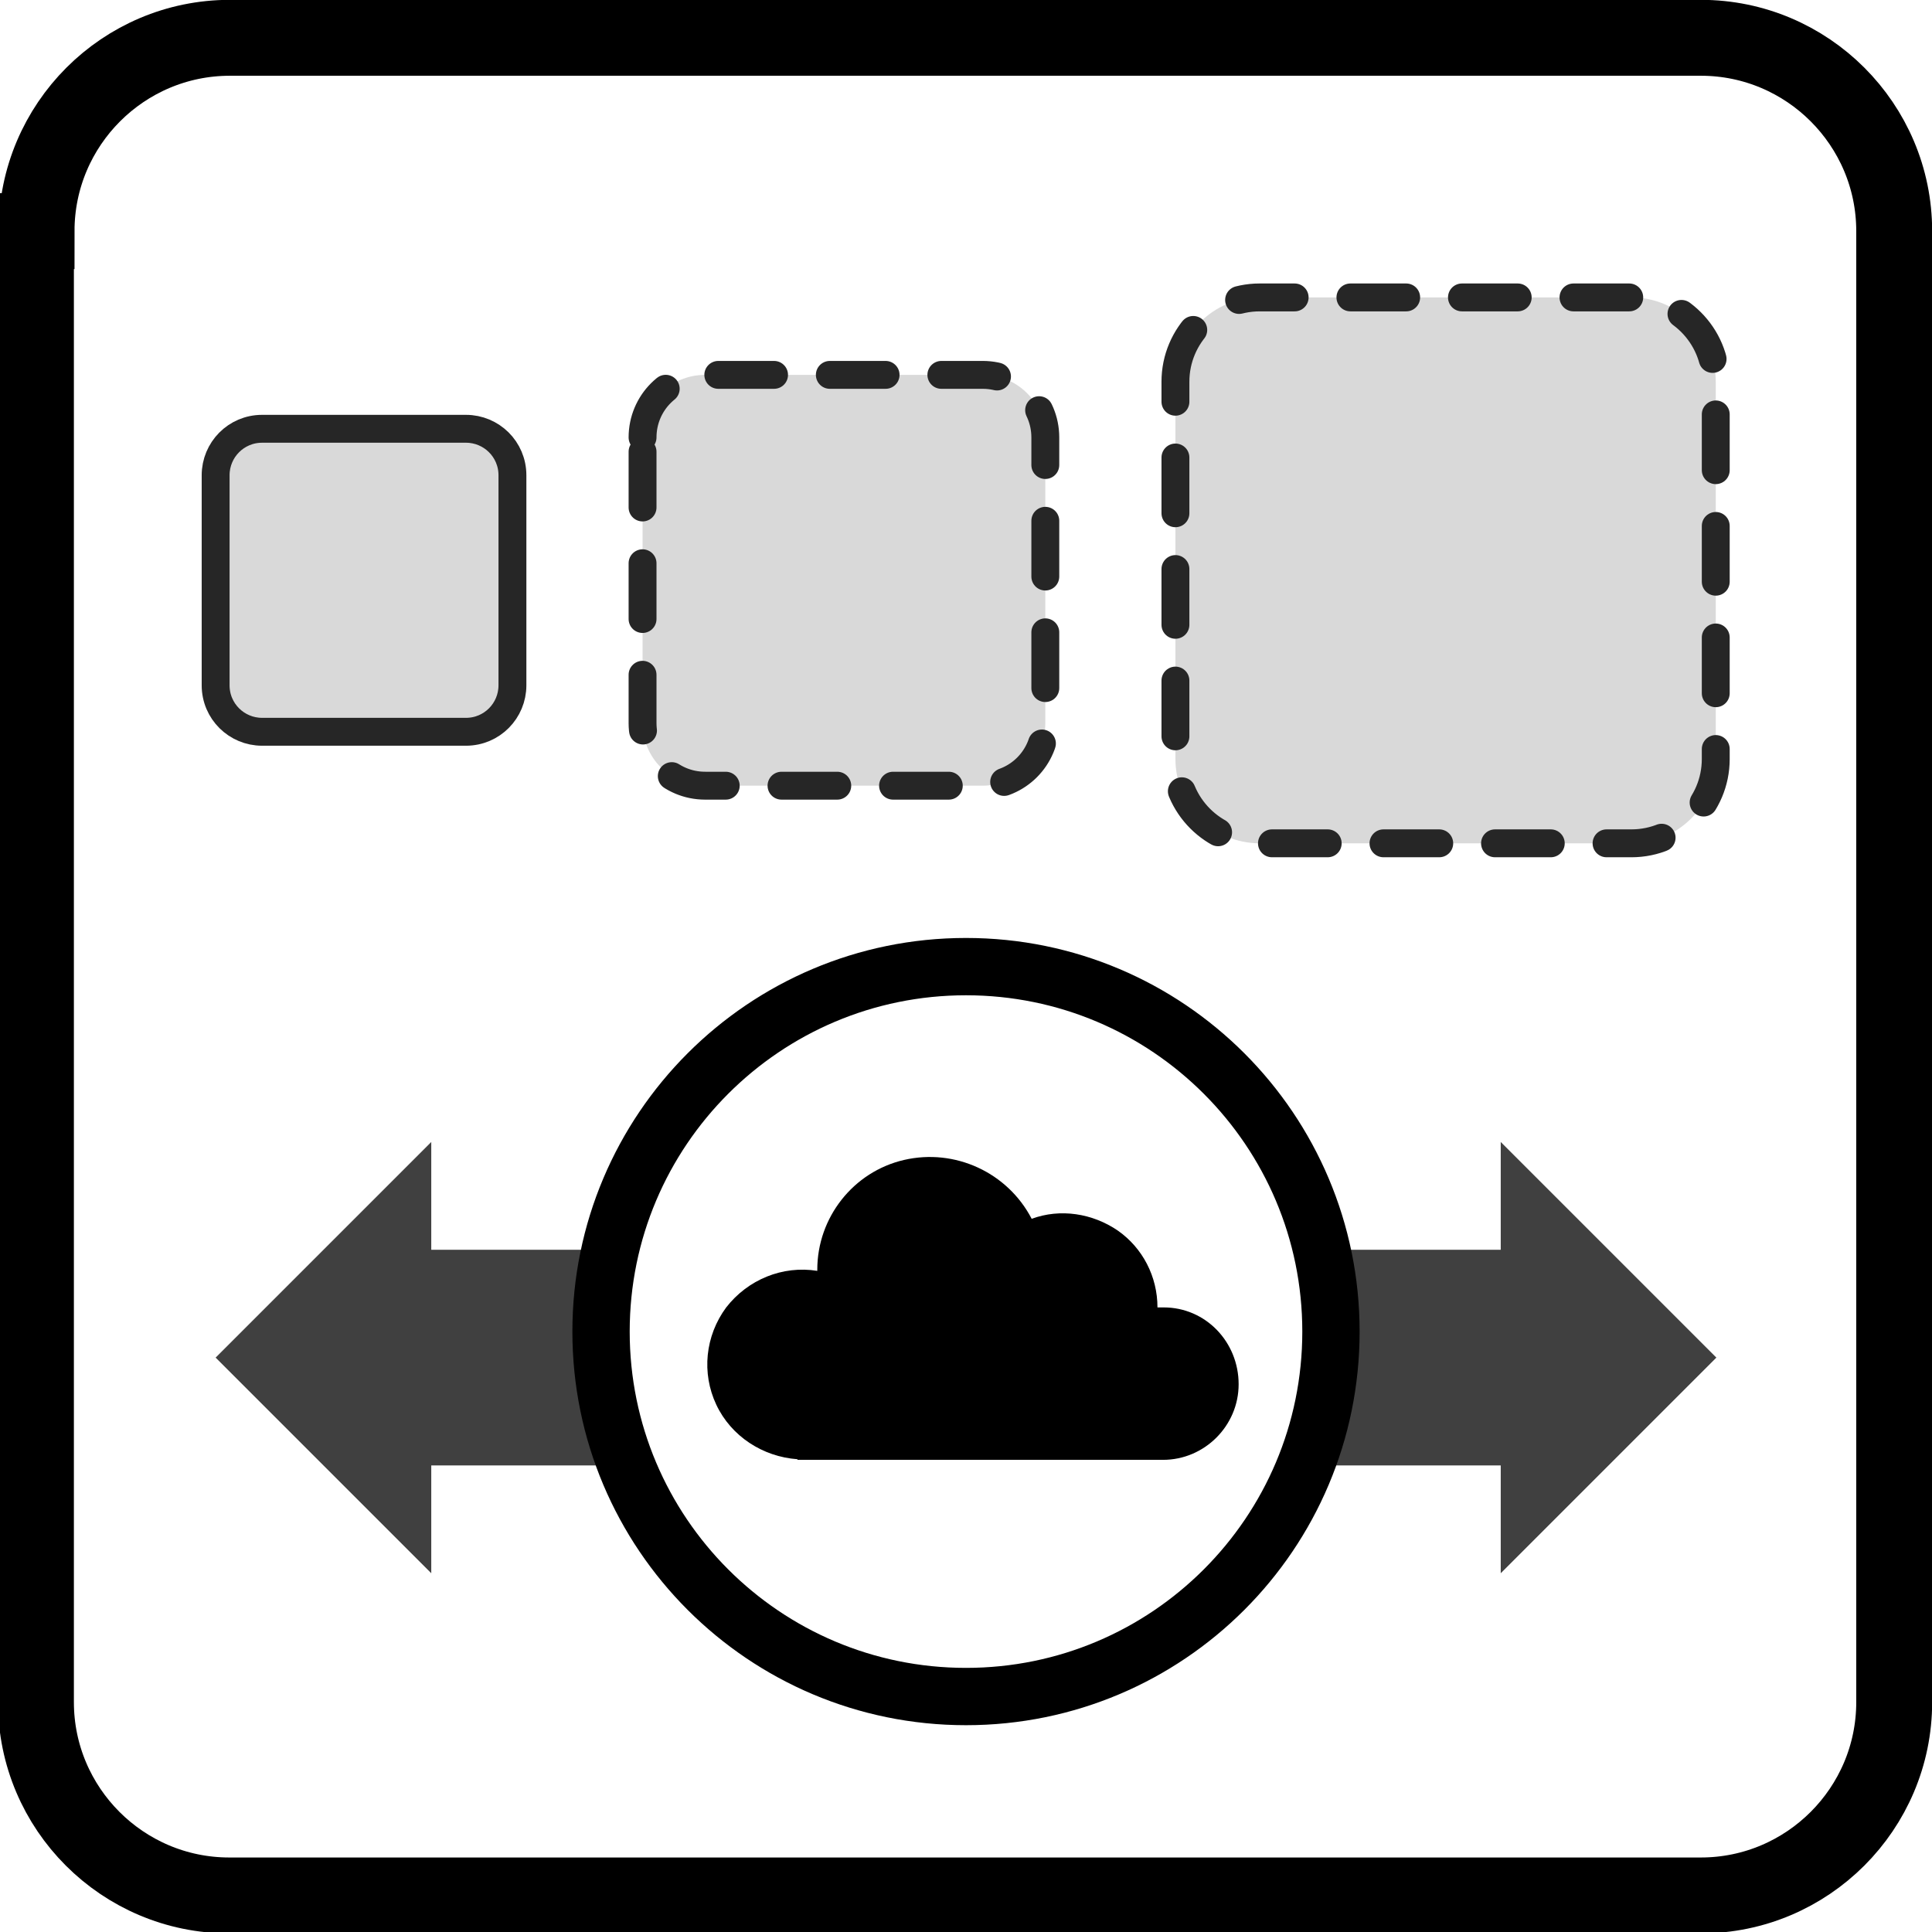
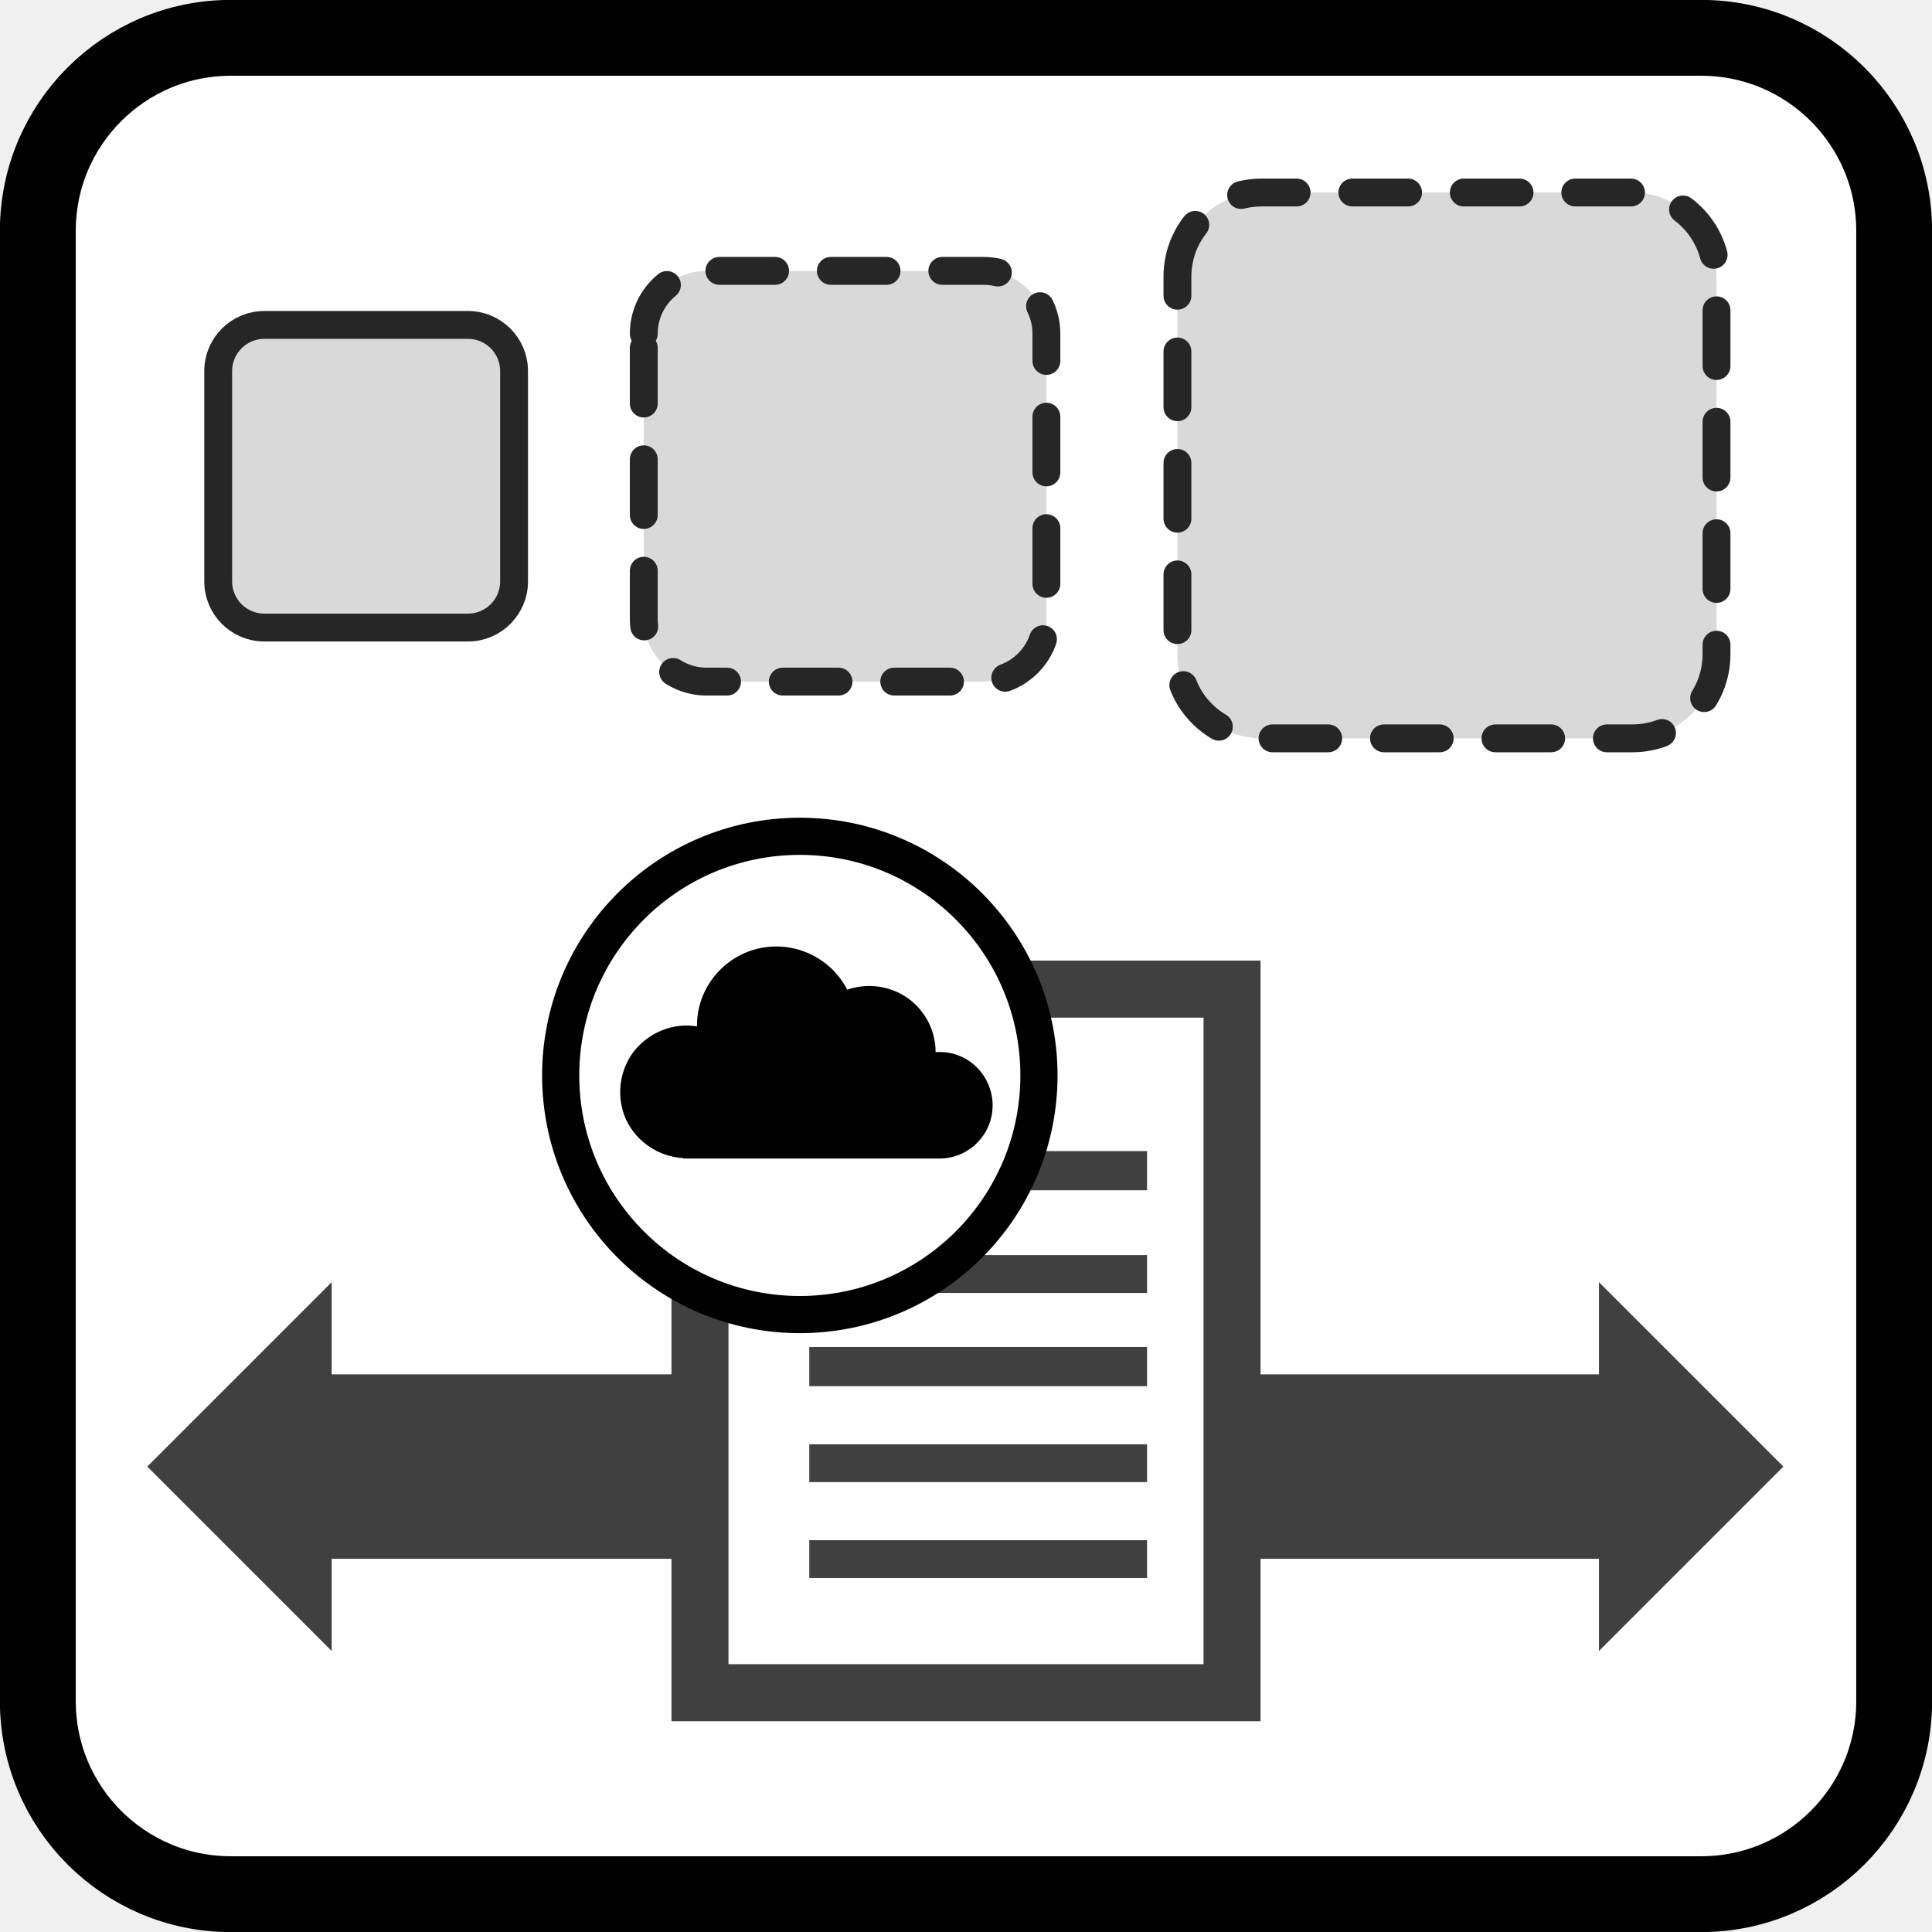
- <svg xmlns="http://www.w3.org/2000/svg" xmlns:xlink="http://www.w3.org/1999/xlink" version="1.1" id="Ebene_1" x="0px" y="0px" viewBox="0 0 311.8 311.8" style="enable-background:new 0 0 311.8 311.8;" xml:space="preserve">
-   <style type="text/css">
- 	.st0{clip-path:url(#SVGID_2_);fill-rule:evenodd;clip-rule:evenodd;fill:#FFFFFF;}
- 	.st1{fill-rule:evenodd;clip-rule:evenodd;fill:#FFFFFF;}
- 	.st2{clip-path:url(#SVGID_4_);fill:none;stroke:#000000;stroke-width:12.25;stroke-miterlimit:10;}
- 	.st3{fill-rule:evenodd;clip-rule:evenodd;fill:#D9D9D9;}
- 	.st4{fill:none;stroke:#262626;stroke-width:4.5;stroke-miterlimit:10;}
- 	.st5{fill-rule:evenodd;clip-rule:evenodd;fill:#404040;}
- 	.st6{fill:none;stroke:#262626;stroke-width:4.5;stroke-linecap:round;stroke-miterlimit:10;stroke-dasharray:9,9;}
- 	.st7{fill:none;stroke:#000000;stroke-width:9.25;stroke-miterlimit:10;}
- 	.st8{clip-path:url(#SVGID_6_);}
- 	.st9{clip-path:url(#SVGID_8_);}
- </style>
-   <g>
-     <defs>
-       <rect id="SVGID_1_" y="0" width="311.8" height="311.8" />
-     </defs>
-     <clipPath id="SVGID_2_">
-       <use xlink:href="#SVGID_1_" style="overflow:visible;" />
+ <svg xmlns="http://www.w3.org/2000/svg" width="1430" height="1430" xml:space="preserve" overflow="hidden">
+   <defs>
+     <clipPath id="clip0">
+       <rect x="-1" y="0" width="1430" height="1430" />
    </clipPath>
-     <rect y="0" class="st0" width="311.8" height="311.8" />
-   </g>
-   <path class="st1" d="M5.9,37.3c0-17.2,14-31.2,31.2-31.2h237.4c17.2,0,31.2,14,31.2,31.2v237.4c0,17.2-14,31.2-31.2,31.2H37  c-17.2,0-31.2-14-31.2-31.2V37.3z" />
-   <g>
-     <defs>
-       <rect id="SVGID_3_" y="0" width="311.8" height="311.8" />
-     </defs>
-     <clipPath id="SVGID_4_">
-       <use xlink:href="#SVGID_3_" style="overflow:visible;" />
+     <clipPath id="clip1">
+       <rect x="438" y="621" width="316" height="316" />
    </clipPath>
-     <path class="st2" d="M5.9,37.3c0-17.2,14-31.2,31.2-31.2h237.4c17.2,0,31.2,14,31.2,31.2v237.4c0,17.2-14,31.2-31.2,31.2H37   c-17.2,0-31.2-14-31.2-31.2V37.3z" />
-   </g>
-   <path class="st3" d="M34.8,76.7c0-4.1,3.3-7.5,7.5-7.5h32.9c4.1,0,7.5,3.3,7.5,7.5v33.9c0,4.1-3.3,7.5-7.5,7.5H42.3  c-4.1,0-7.5-3.3-7.5-7.5V76.7z" />
-   <path class="st4" d="M34.8,76.7c0-4.1,3.3-7.5,7.5-7.5h32.9c4.1,0,7.5,3.3,7.5,7.5v33.9c0,4.1-3.3,7.5-7.5,7.5H42.3  c-4.1,0-7.5-3.3-7.5-7.5V76.7z" />
-   <polygon class="st5" points="34.8,219.1 69.6,184.3 69.6,201.7 242.2,201.7 242.2,184.3 277,219.1 242.2,253.9 242.2,236.5   69.6,236.5 69.6,253.9 " />
-   <path class="st3" d="M103.7,70.6c0-5.6,4.5-10.1,10.1-10.1h44.8c5.6,0,10.1,4.5,10.1,10.1v46.1c0,5.6-4.5,10.1-10.1,10.1h-44.8  c-5.6,0-10.1-4.5-10.1-10.1V70.6z" />
-   <path class="st6" d="M103.7,70.6c0-5.6,4.5-10.1,10.1-10.1h44.8c5.6,0,10.1,4.5,10.1,10.1v46.1c0,5.6-4.5,10.1-10.1,10.1h-44.8  c-5.6,0-10.1-4.5-10.1-10.1V70.6z" />
-   <path class="st3" d="M189.7,61.6c0-7.5,6.1-13.6,13.6-13.6h60c7.5,0,13.6,6.1,13.6,13.6v60.9c0,7.5-6.1,13.6-13.6,13.6h-60  c-7.5,0-13.6-6.1-13.6-13.6V61.6z" />
-   <path class="st6" d="M189.7,61.6c0-7.5,6.1-13.6,13.6-13.6h60c7.5,0,13.6,6.1,13.6,13.6v60.9c0,7.5-6.1,13.6-13.6,13.6h-60  c-7.5,0-13.6-6.1-13.6-13.6V61.6z" />
-   <circle class="st1" cx="155.9" cy="214.9" r="58.9" />
-   <circle class="st7" cx="155.9" cy="214.9" r="58.9" />
-   <g>
-     <defs>
-       <rect id="SVGID_5_" x="107.5" y="161.5" width="98.9" height="98.9" />
-     </defs>
-     <clipPath id="SVGID_6_">
-       <use xlink:href="#SVGID_5_" style="overflow:visible;" />
+     <clipPath id="clip2">
+       <rect x="438" y="621" width="316" height="316" />
    </clipPath>
-     <g class="st8">
-       <defs>
-         <rect id="SVGID_7_" x="107.5" y="161.5" width="98.9" height="98.9" />
-       </defs>
-       <clipPath id="SVGID_8_">
-         <use xlink:href="#SVGID_7_" style="overflow:visible;" />
-       </clipPath>
-       <path class="st9" d="M187.8,211c-0.3,0-0.7,0-1,0l0,0c0-5-2.4-9.6-6.4-12.4c-4.1-2.8-9.3-3.6-13.9-1.9    c-3.9-7.5-12.4-11.4-20.6-9.5s-14,9.3-14,17.7c0,0,0,0.1,0,0.2c-5.6-0.9-11.2,1.4-14.7,5.9c-3.4,4.6-4,10.6-1.6,15.7    c2.4,5.1,7.5,8.4,13.1,8.8v0.1h59c6.7,0,12.2-5.5,12.2-12.2C199.9,216.6,194.6,211,187.8,211z" />
+     <clipPath id="clip3">
+       <rect x="438" y="621" width="316" height="316" />
+     </clipPath>
+   </defs>
+   <g clip-path="url(#clip0)" transform="translate(1 0)">
+     <path d="M27 170.841C27 91.952 90.952 28 169.841 28L1258.16 28C1337.05 28 1401 91.952 1401 170.841L1401 1259.16C1401 1338.05 1337.05 1402 1258.16 1402L169.841 1402C90.952 1402 27 1338.05 27 1259.16Z" stroke="#000000" stroke-width="56.146" stroke-miterlimit="8" fill="#FFFFFF" fill-rule="evenodd" />
+     <path d="M160.5 274.66C160.5 255.794 175.794 240.5 194.66 240.5L345.34 240.5C364.206 240.5 379.5 255.794 379.5 274.66L379.5 430.34C379.5 449.206 364.206 464.5 345.34 464.5L194.66 464.5C175.794 464.5 160.5 449.206 160.5 430.34Z" stroke="#262626" stroke-width="20.625" stroke-miterlimit="8" fill="#D9D9D9" fill-rule="evenodd" />
+     <path d="M475.5 246.982C475.5 221.311 496.311 200.5 521.982 200.5L727.018 200.5C752.689 200.5 773.5 221.311 773.5 246.982L773.5 458.018C773.5 483.689 752.689 504.5 727.018 504.5L521.982 504.5C496.311 504.5 475.5 483.689 475.5 458.018Z" stroke="#262626" stroke-width="20.625" stroke-linecap="round" stroke-miterlimit="8" stroke-dasharray="41.25 41.25" fill="#D9D9D9" fill-rule="evenodd" />
+     <path d="M870.5 204.736C870.5 170.364 898.364 142.5 932.736 142.5L1207.26 142.5C1241.64 142.5 1269.5 170.364 1269.5 204.736L1269.5 484.264C1269.5 518.636 1241.64 546.5 1207.26 546.5L932.736 546.5C898.364 546.5 870.5 518.636 870.5 484.264Z" stroke="#262626" stroke-width="20.625" stroke-linecap="round" stroke-miterlimit="8" stroke-dasharray="41.25 41.25" fill="#D9D9D9" fill-rule="evenodd" />
+     <path d="M538.194 753.225 889.806 753.225 889.806 1231.78 538.194 1231.78 538.194 753.225ZM496 1274 932 1274 932 711 496 711 496 1274Z" fill="#404040" fill-rule="evenodd" />
+     <path d="M728 852 848 852 848 881 728 881Z" fill="#404040" fill-rule="evenodd" />
+     <path d="M598 929 848.001 929 848.001 957 598 957Z" fill="#404040" fill-rule="evenodd" />
+     <path d="M598 997 848.001 997 848.001 1026 598 1026Z" fill="#404040" fill-rule="evenodd" />
+     <path d="M598 1069 848.001 1069 848.001 1097 598 1097Z" fill="#404040" fill-rule="evenodd" />
+     <path d="M598 1140 848.001 1140 848.001 1168 598 1168Z" fill="#404040" fill-rule="evenodd" />
+     <path d="M910 1017.25 1182.5 1017.25 1182.5 949 1319 1085.5 1182.5 1222 1182.5 1153.75 910 1153.75Z" fill="#404040" fill-rule="evenodd" />
+     <path d="M518 1153.75 244.5 1153.75 244.5 1222 108 1085.5 244.5 949 244.5 1017.25 518 1017.25Z" fill="#404040" fill-rule="evenodd" />
+     <path d="M414 796C414 698.246 493.245 619 591 619 688.754 619 768 698.246 768 796 768 893.755 688.754 973 591 973 493.245 973 414 893.755 414 796Z" stroke="#000000" stroke-width="27.5" stroke-miterlimit="8" fill="#FFFFFF" fill-rule="evenodd" />
+     <g clip-path="url(#clip1)">
+       <g clip-path="url(#clip2)">
+         <g clip-path="url(#clip3)">
+           <path d="M694.779 778.673C693.798 778.673 692.49 778.673 691.508 778.673 691.508 778.673 691.508 778.673 691.508 778.673 691.508 762.646 683.658 747.927 670.902 738.769 657.819 729.61 641.138 727.321 626.092 732.554 613.663 708.35 586.188 695.921 560.021 702.135 533.854 708.35 514.883 731.9 514.883 759.048 514.883 759.048 514.883 759.375 514.883 759.702 496.894 756.758 478.904 764.281 467.783 778.673 456.99 793.392 455.027 812.69 462.55 829.044 470.4 845.398 486.754 856.192 504.744 857.173L504.744 857.5 694.452 857.5C716.04 857.5 733.702 839.837 733.702 818.25 733.702 796.662 716.367 778.673 694.779 778.673Z" />
+         </g>
+       </g>
    </g>
  </g>
</svg>
